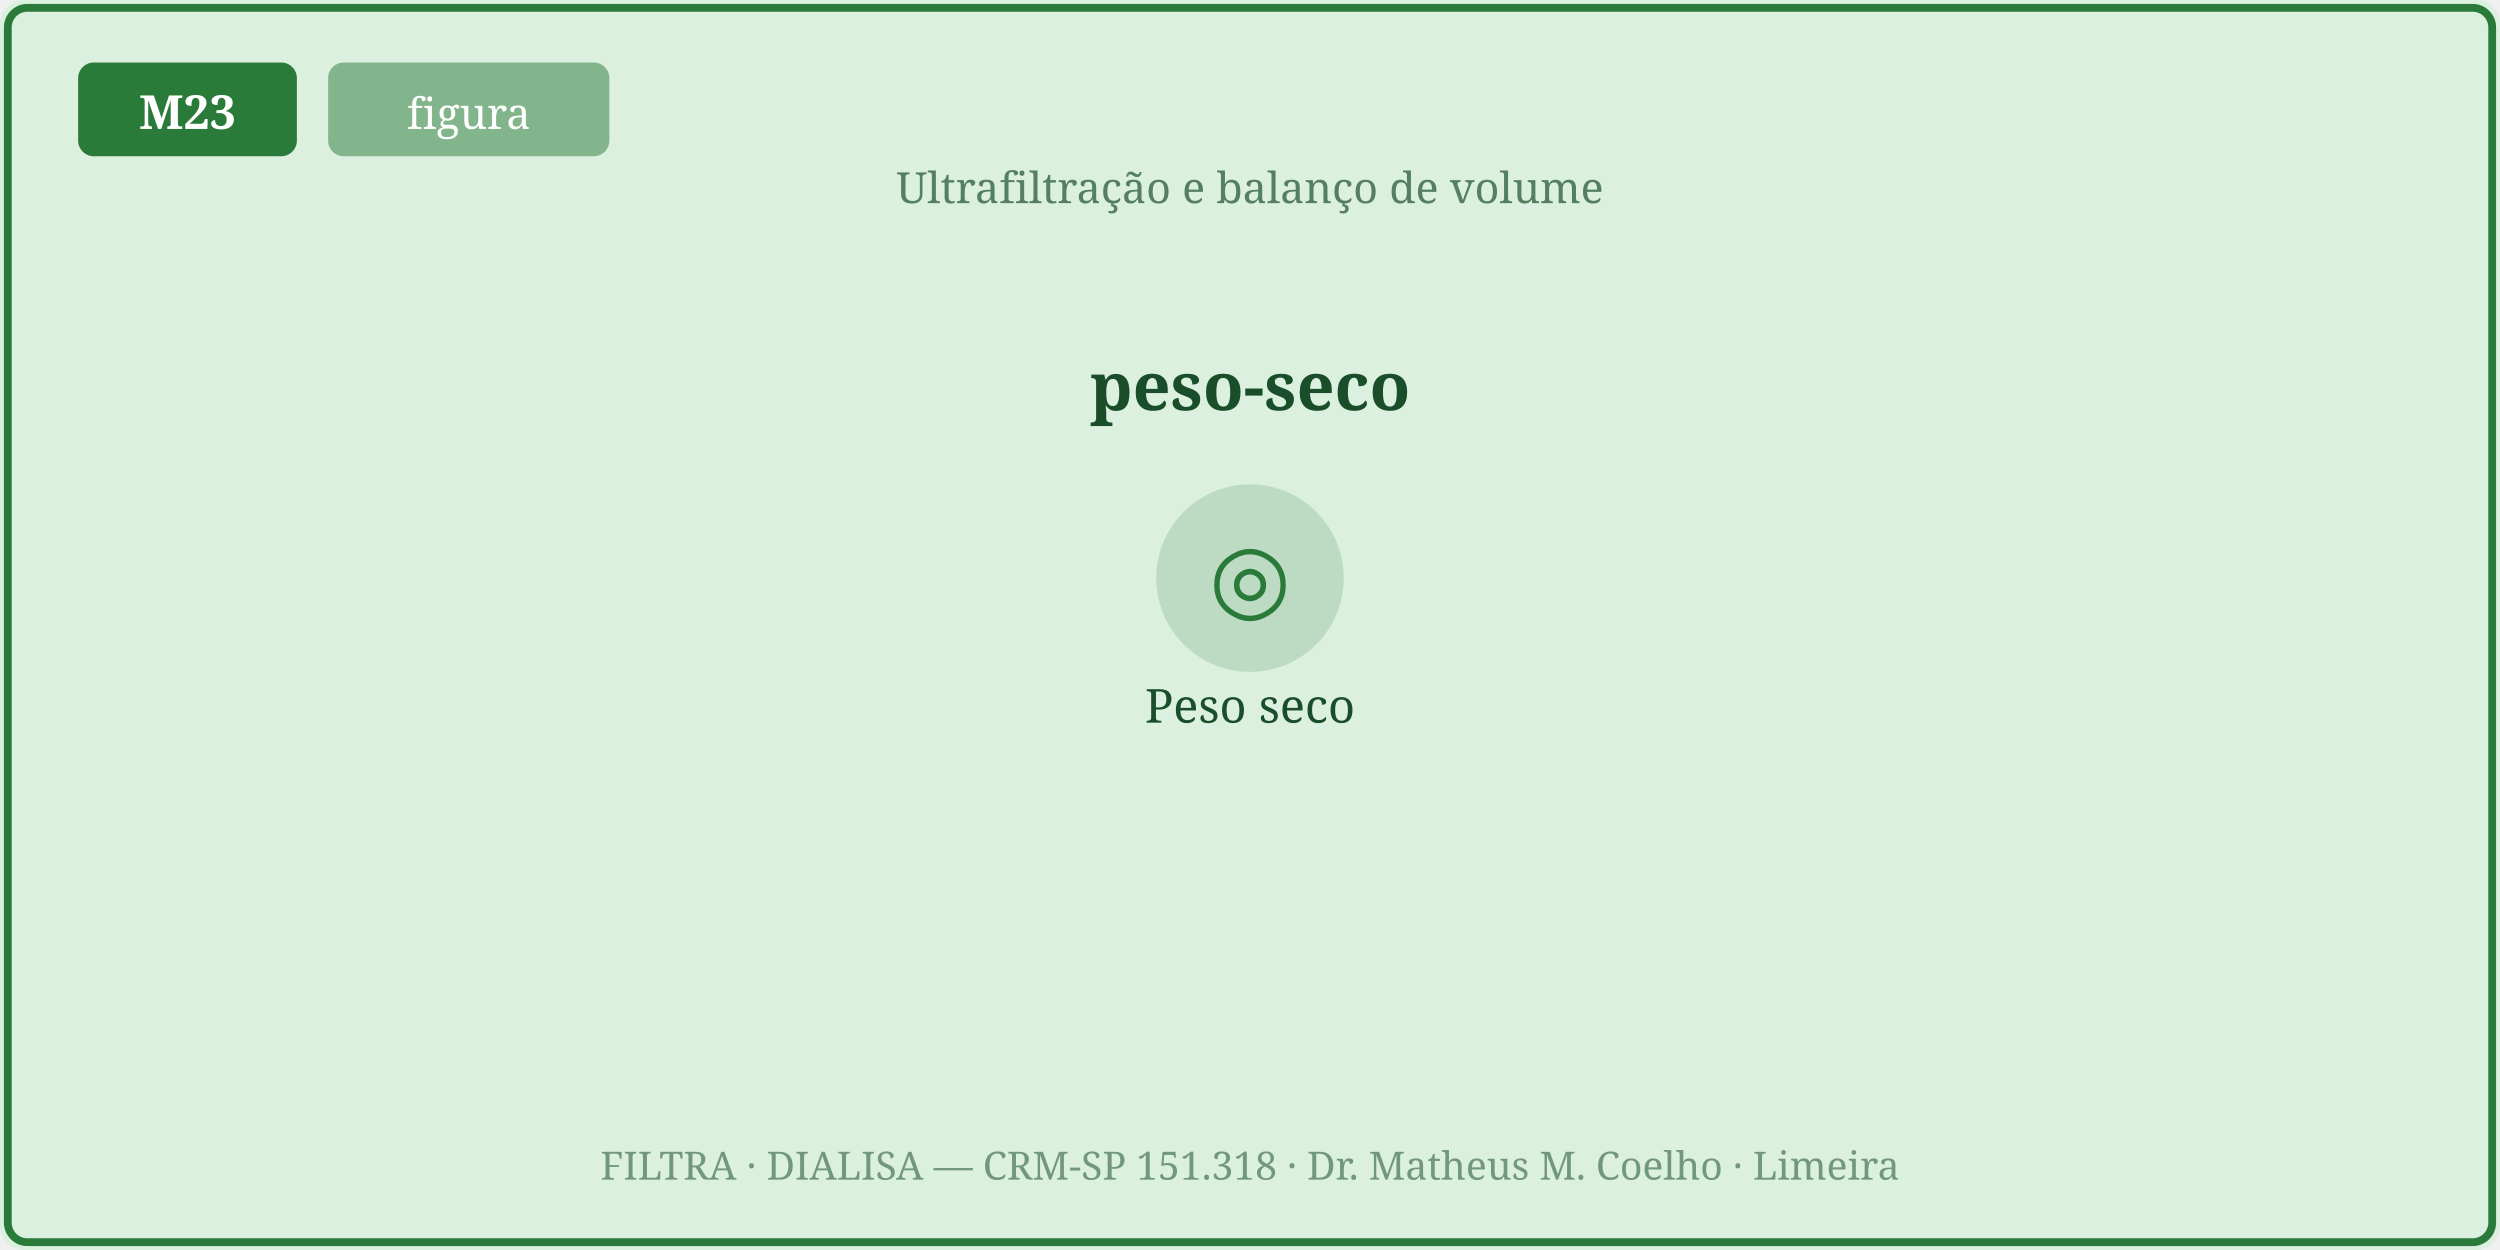
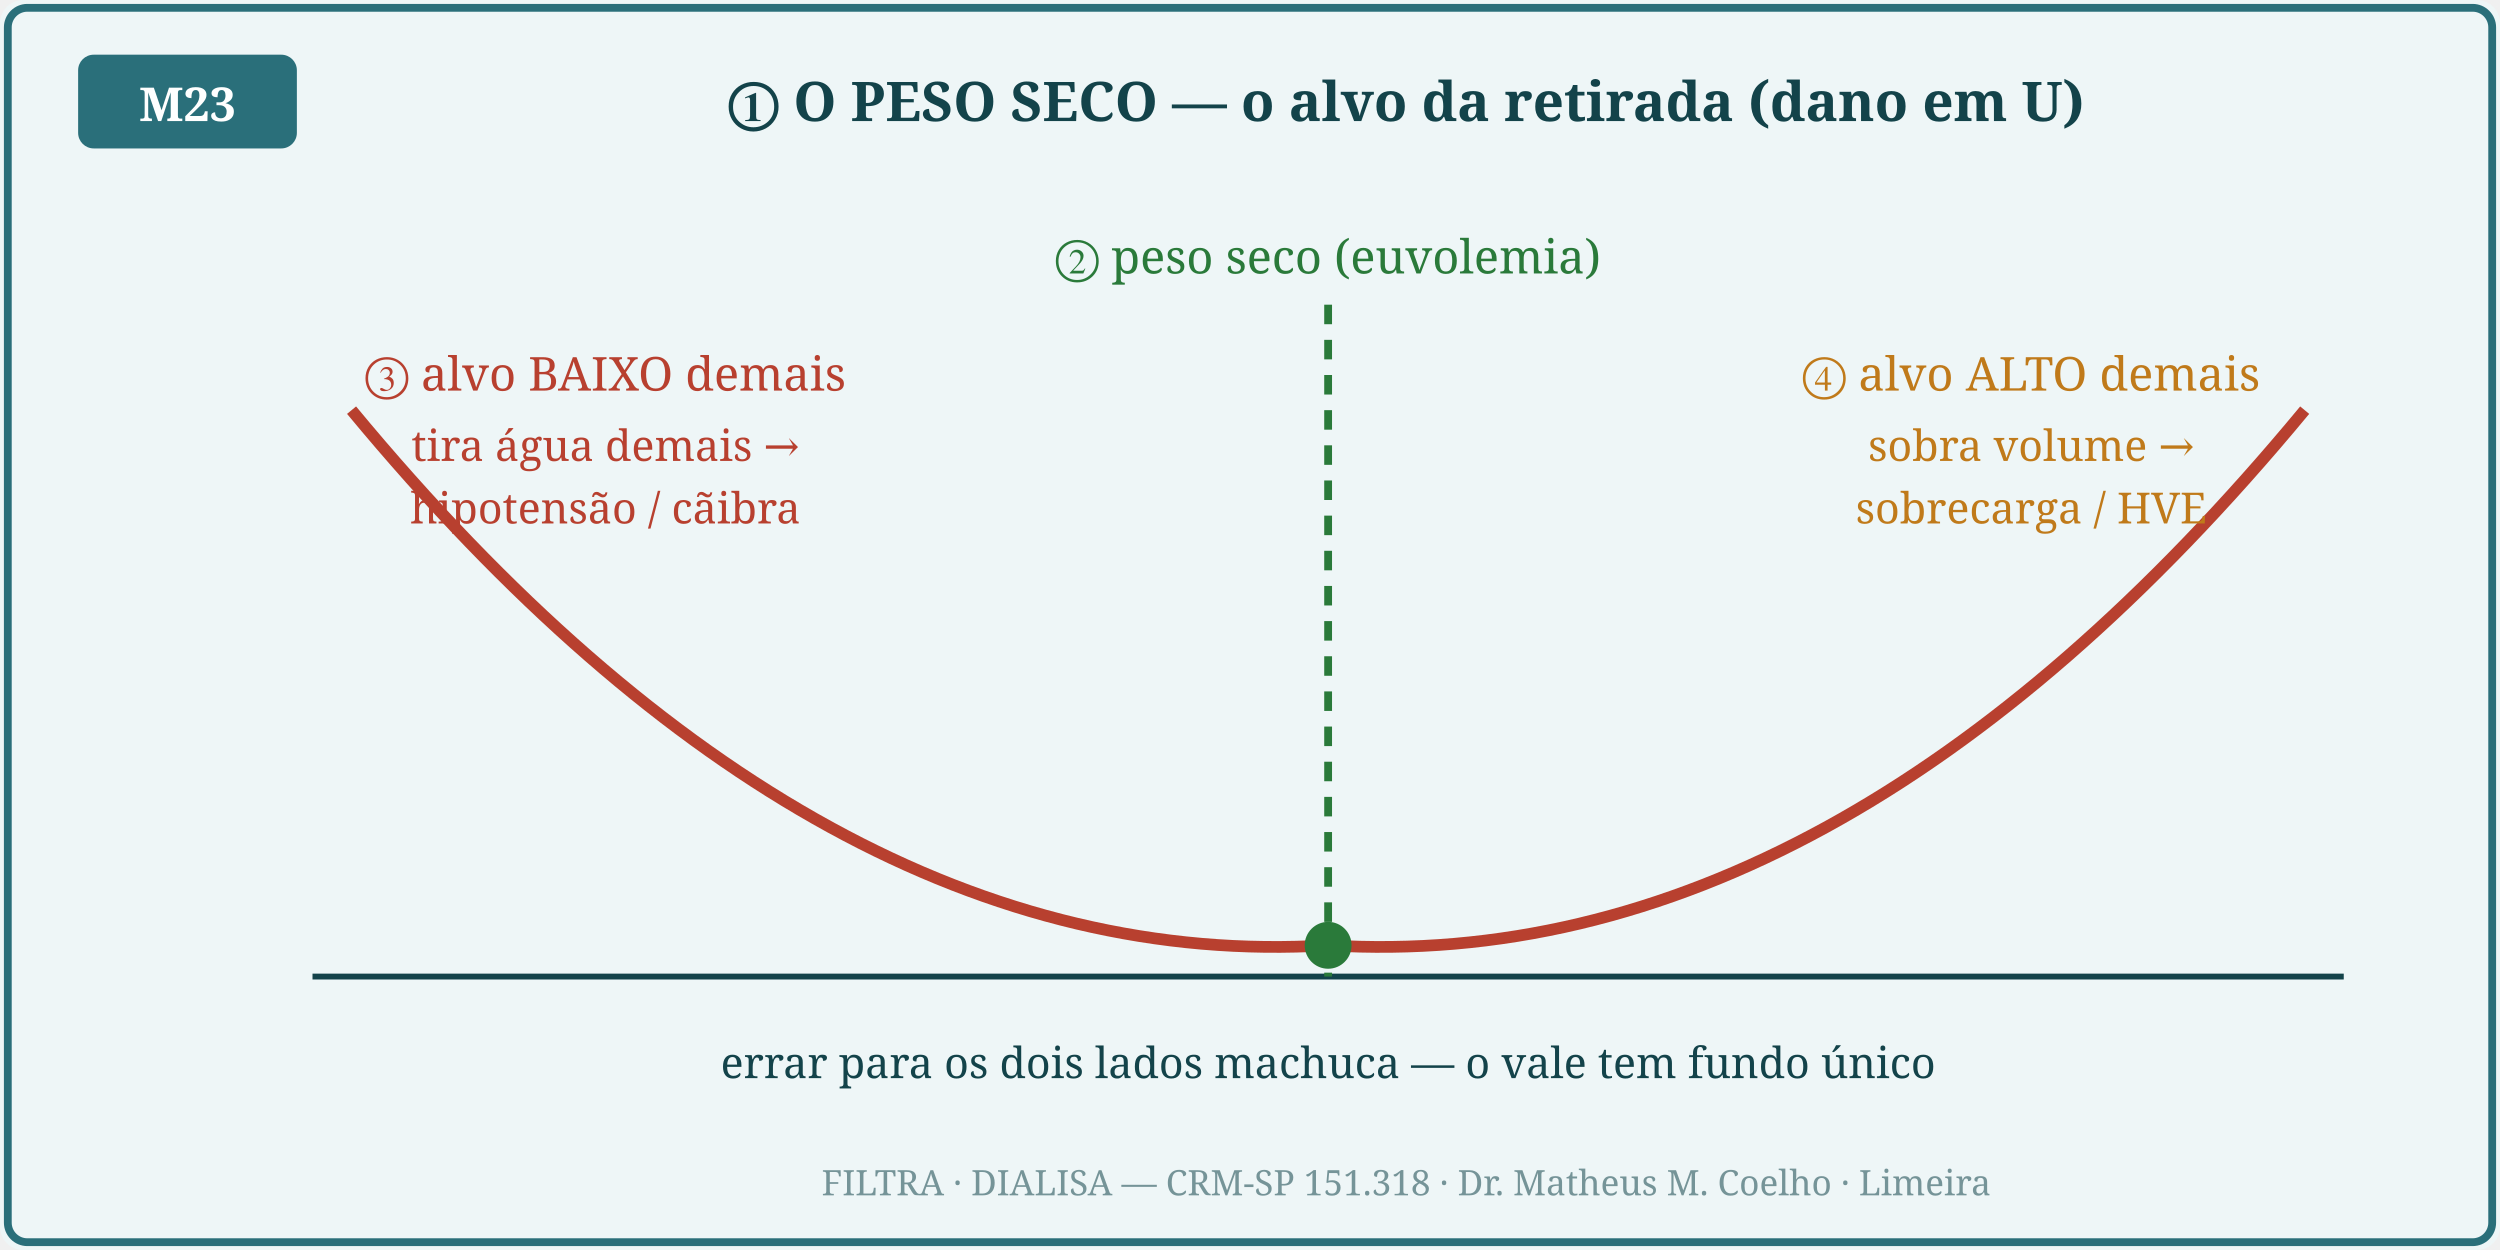
<svg xmlns="http://www.w3.org/2000/svg" viewBox="0 0 640 320" font-family="Georgia,serif">
-   <rect width="640" height="320" fill="#dcf0e0" rx="6" />
-   <rect x="2" y="2" width="636" height="316" rx="5" fill="none" stroke="#2a7a3a" stroke-width="2" />
-   <rect x="20" y="16" width="56" height="24" rx="4" fill="#2a7a3a" />
-   <text x="48" y="33" text-anchor="middle" font-size="12" font-weight="bold" fill="white">M23</text>
-   <rect x="84" y="16" width="72" height="24" rx="4" fill="#2a7a3a" opacity="0.5" />
-   <text x="120" y="33" text-anchor="middle" font-size="11" fill="white">figura</text>
-   <text x="320" y="52" text-anchor="middle" font-size="11" fill="#1a4e2a" opacity="0.7">Ultrafiltração e balanço de volume</text>
-   <text x="320" y="105" text-anchor="middle" font-size="17" font-weight="bold" fill="#1a4e2a">peso-seco</text>
-   <circle cx="320" cy="148" r="24" fill="#2a7a3a" opacity="0.18" />
-   <text x="320" y="156" text-anchor="middle" font-size="24" fill="#2a7a3a">◎</text>
-   <text x="320" y="185" text-anchor="middle" font-size="12" fill="#1a4e2a">Peso seco</text>
-   <text x="320" y="302" text-anchor="middle" font-size="10" fill="#1a4e2a" opacity="0.55">FILTRA · DIALISA — CRM-SP 151.318 · Dr. Matheus M. Coelho · Limeira</text>
+   <rect width="640" height="320" fill="#eef6f7" rx="6" />
+   <rect x="2" y="2" width="636" height="316" rx="5" fill="none" stroke="#2a6f7a" stroke-width="2" />
+   <rect x="20" y="14" width="56" height="24" rx="4" fill="#2a6f7a" />
+   <text x="48" y="31" text-anchor="middle" font-size="12" font-weight="bold" fill="white">M23</text>
+   <text x="360" y="31" text-anchor="middle" font-size="14" font-weight="bold" fill="#13434a">① O PESO SECO — o alvo da retirada (dano em U)</text>
+   <line x1="80" y1="250" x2="600" y2="250" stroke="#13434a" stroke-width="1.5" />
+   <line x1="340" y1="78" x2="340" y2="250" stroke="#2a7a3a" stroke-width="2" stroke-dasharray="5 4" />
+   <text x="340" y="70" text-anchor="middle" font-size="12" fill="#2a7a3a">② peso seco (euvolemia)</text>
+   <path d="M90 105 Q210 250 340 242 Q470 250 590 105" fill="none" stroke="#b8402f" stroke-width="3" />
+   <text x="155" y="100" text-anchor="middle" font-size="12" fill="#b8402f">③ alvo BAIXO demais</text>
+   <text x="155" y="118" text-anchor="middle" font-size="11" fill="#b8402f">tira água demais →</text>
+   <text x="155" y="134" text-anchor="middle" font-size="11" fill="#b8402f">hipotensão / cãibra</text>
+   <text x="520" y="100" text-anchor="middle" font-size="12" fill="#c07a1a">④ alvo ALTO demais</text>
+   <text x="520" y="118" text-anchor="middle" font-size="11" fill="#c07a1a">sobra volume →</text>
+   <text x="520" y="134" text-anchor="middle" font-size="11" fill="#c07a1a">sobrecarga / HVE</text>
+   <circle cx="340" cy="242" r="6" fill="#2a7a3a" />
+   <text x="340" y="276" text-anchor="middle" font-size="11" fill="#13434a">errar para os dois lados machuca — o vale tem fundo único</text>
+   <text x="360" y="306" text-anchor="middle" font-size="9" fill="#13434a" opacity="0.55">FILTRA · DIALISA — CRM-SP 151.318 · Dr. Matheus M. Coelho · Limeira</text>
</svg>
